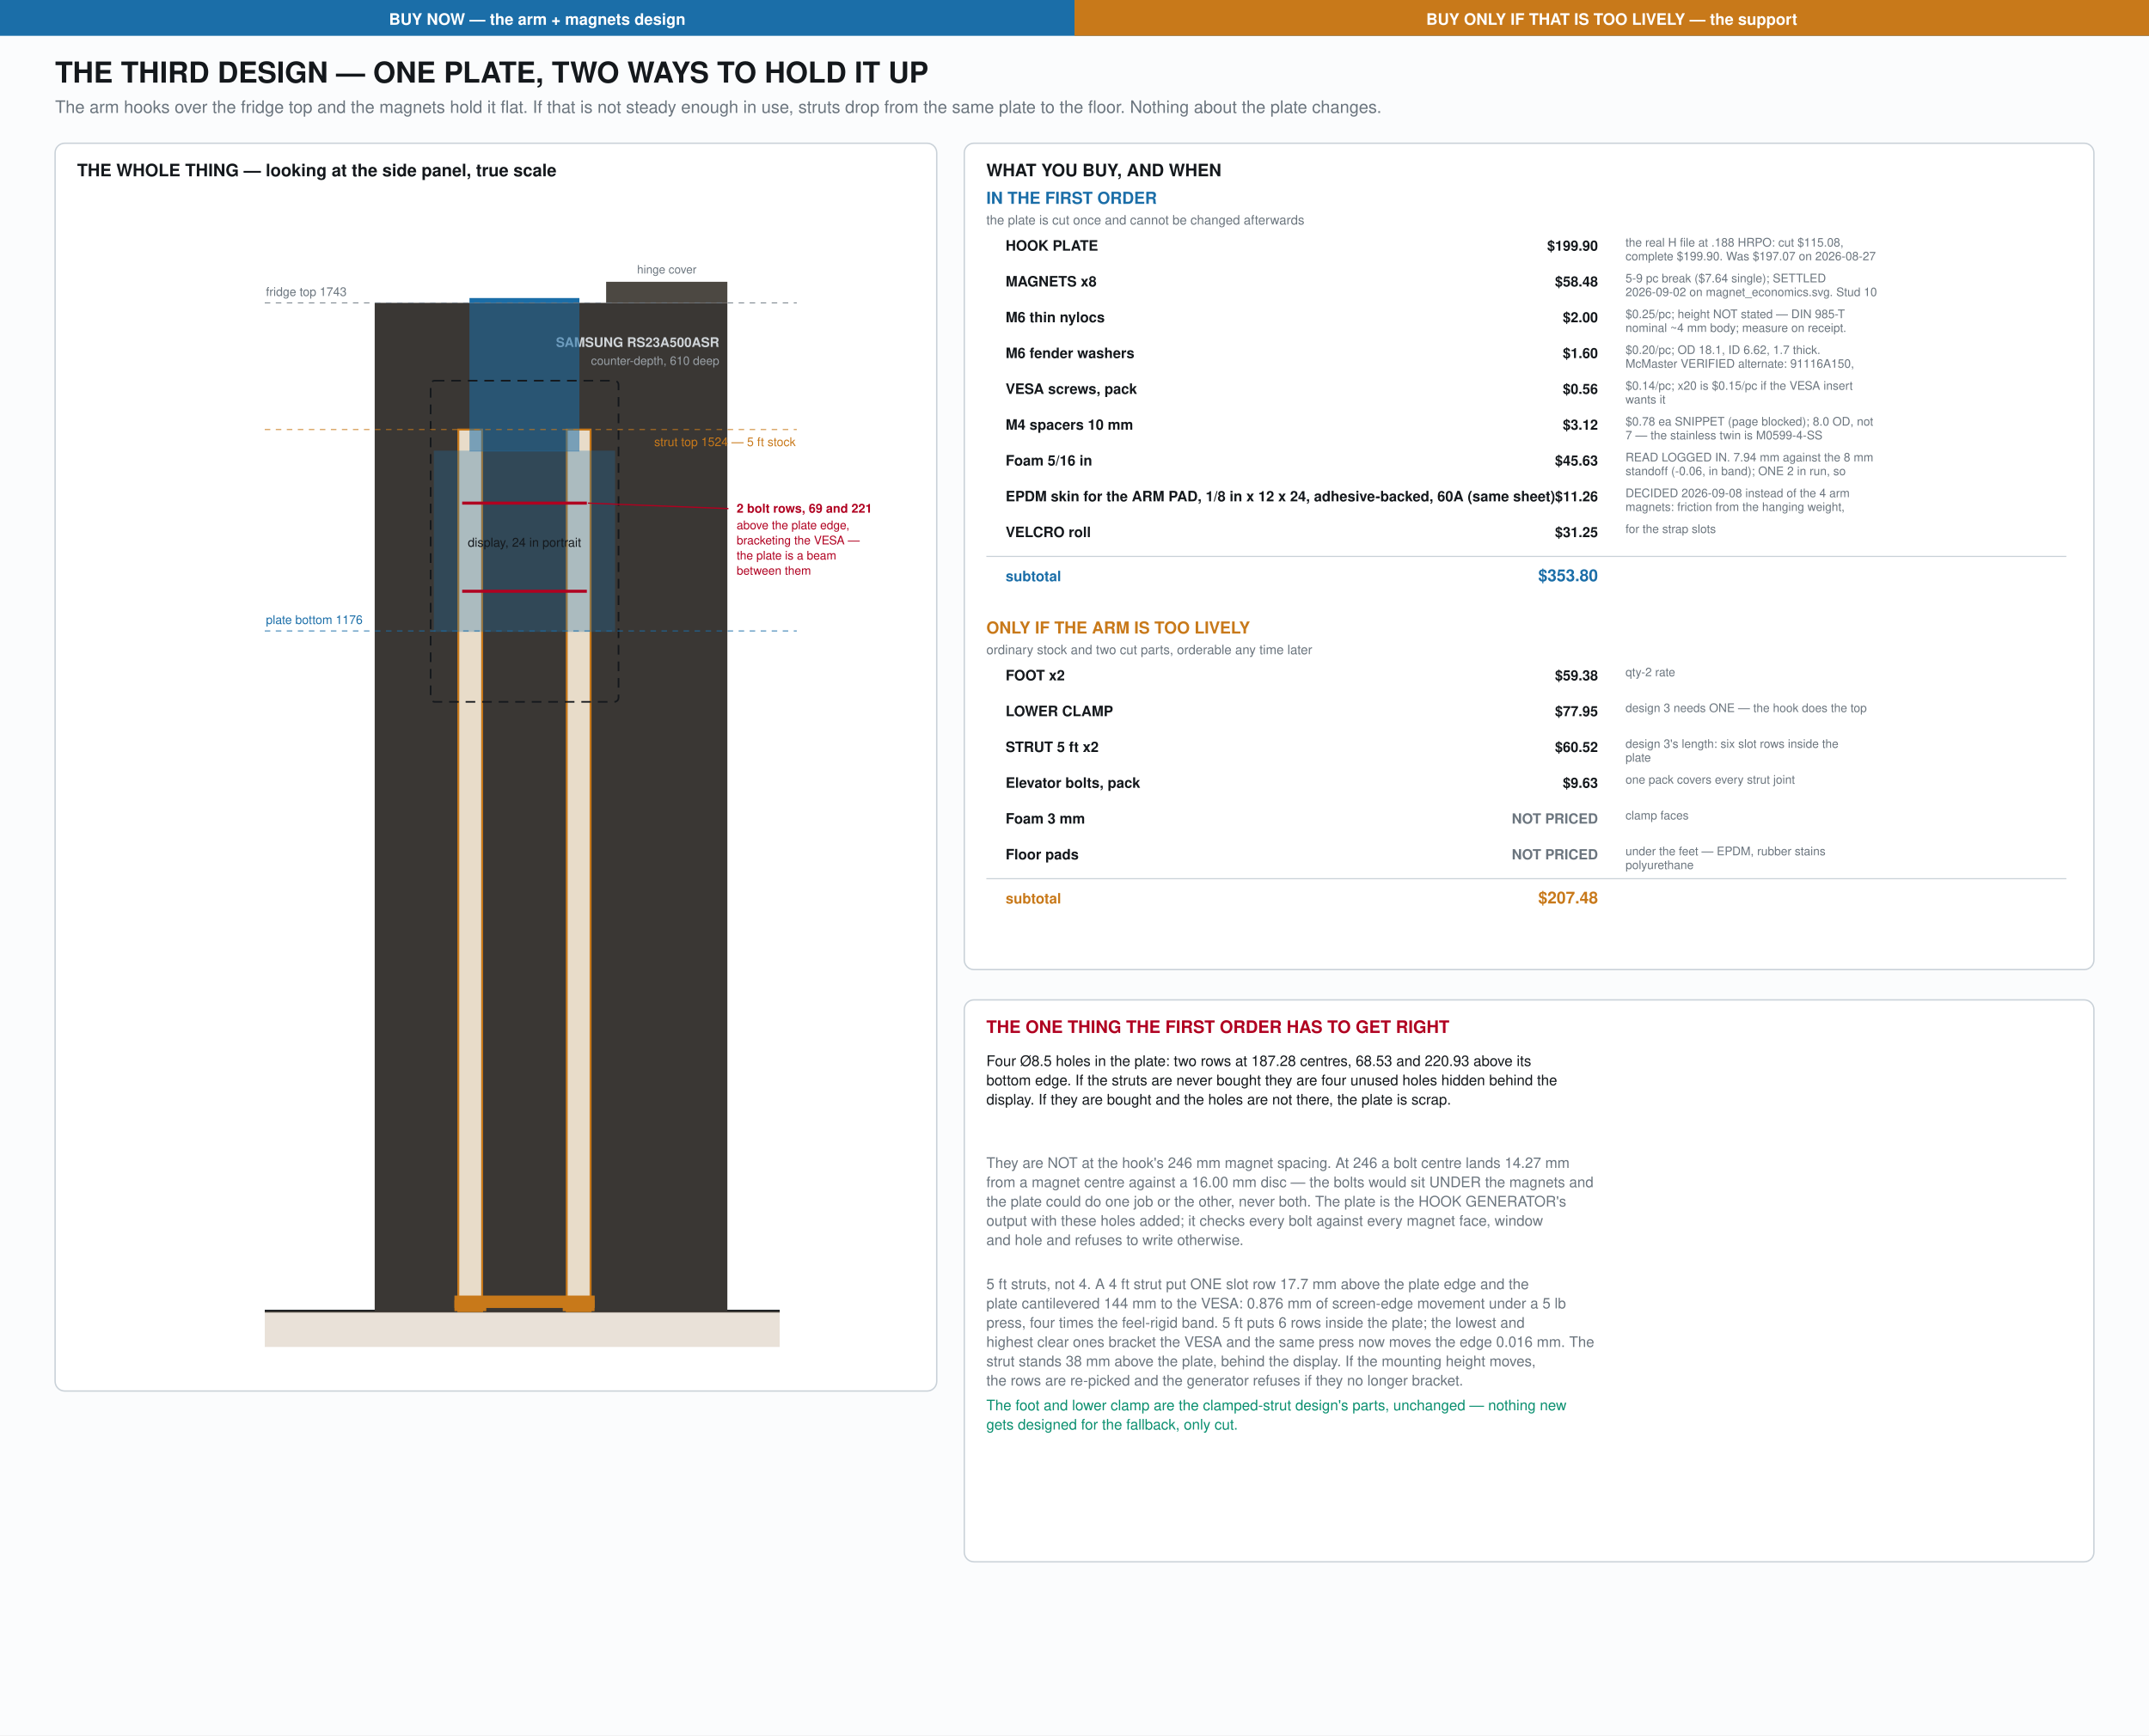
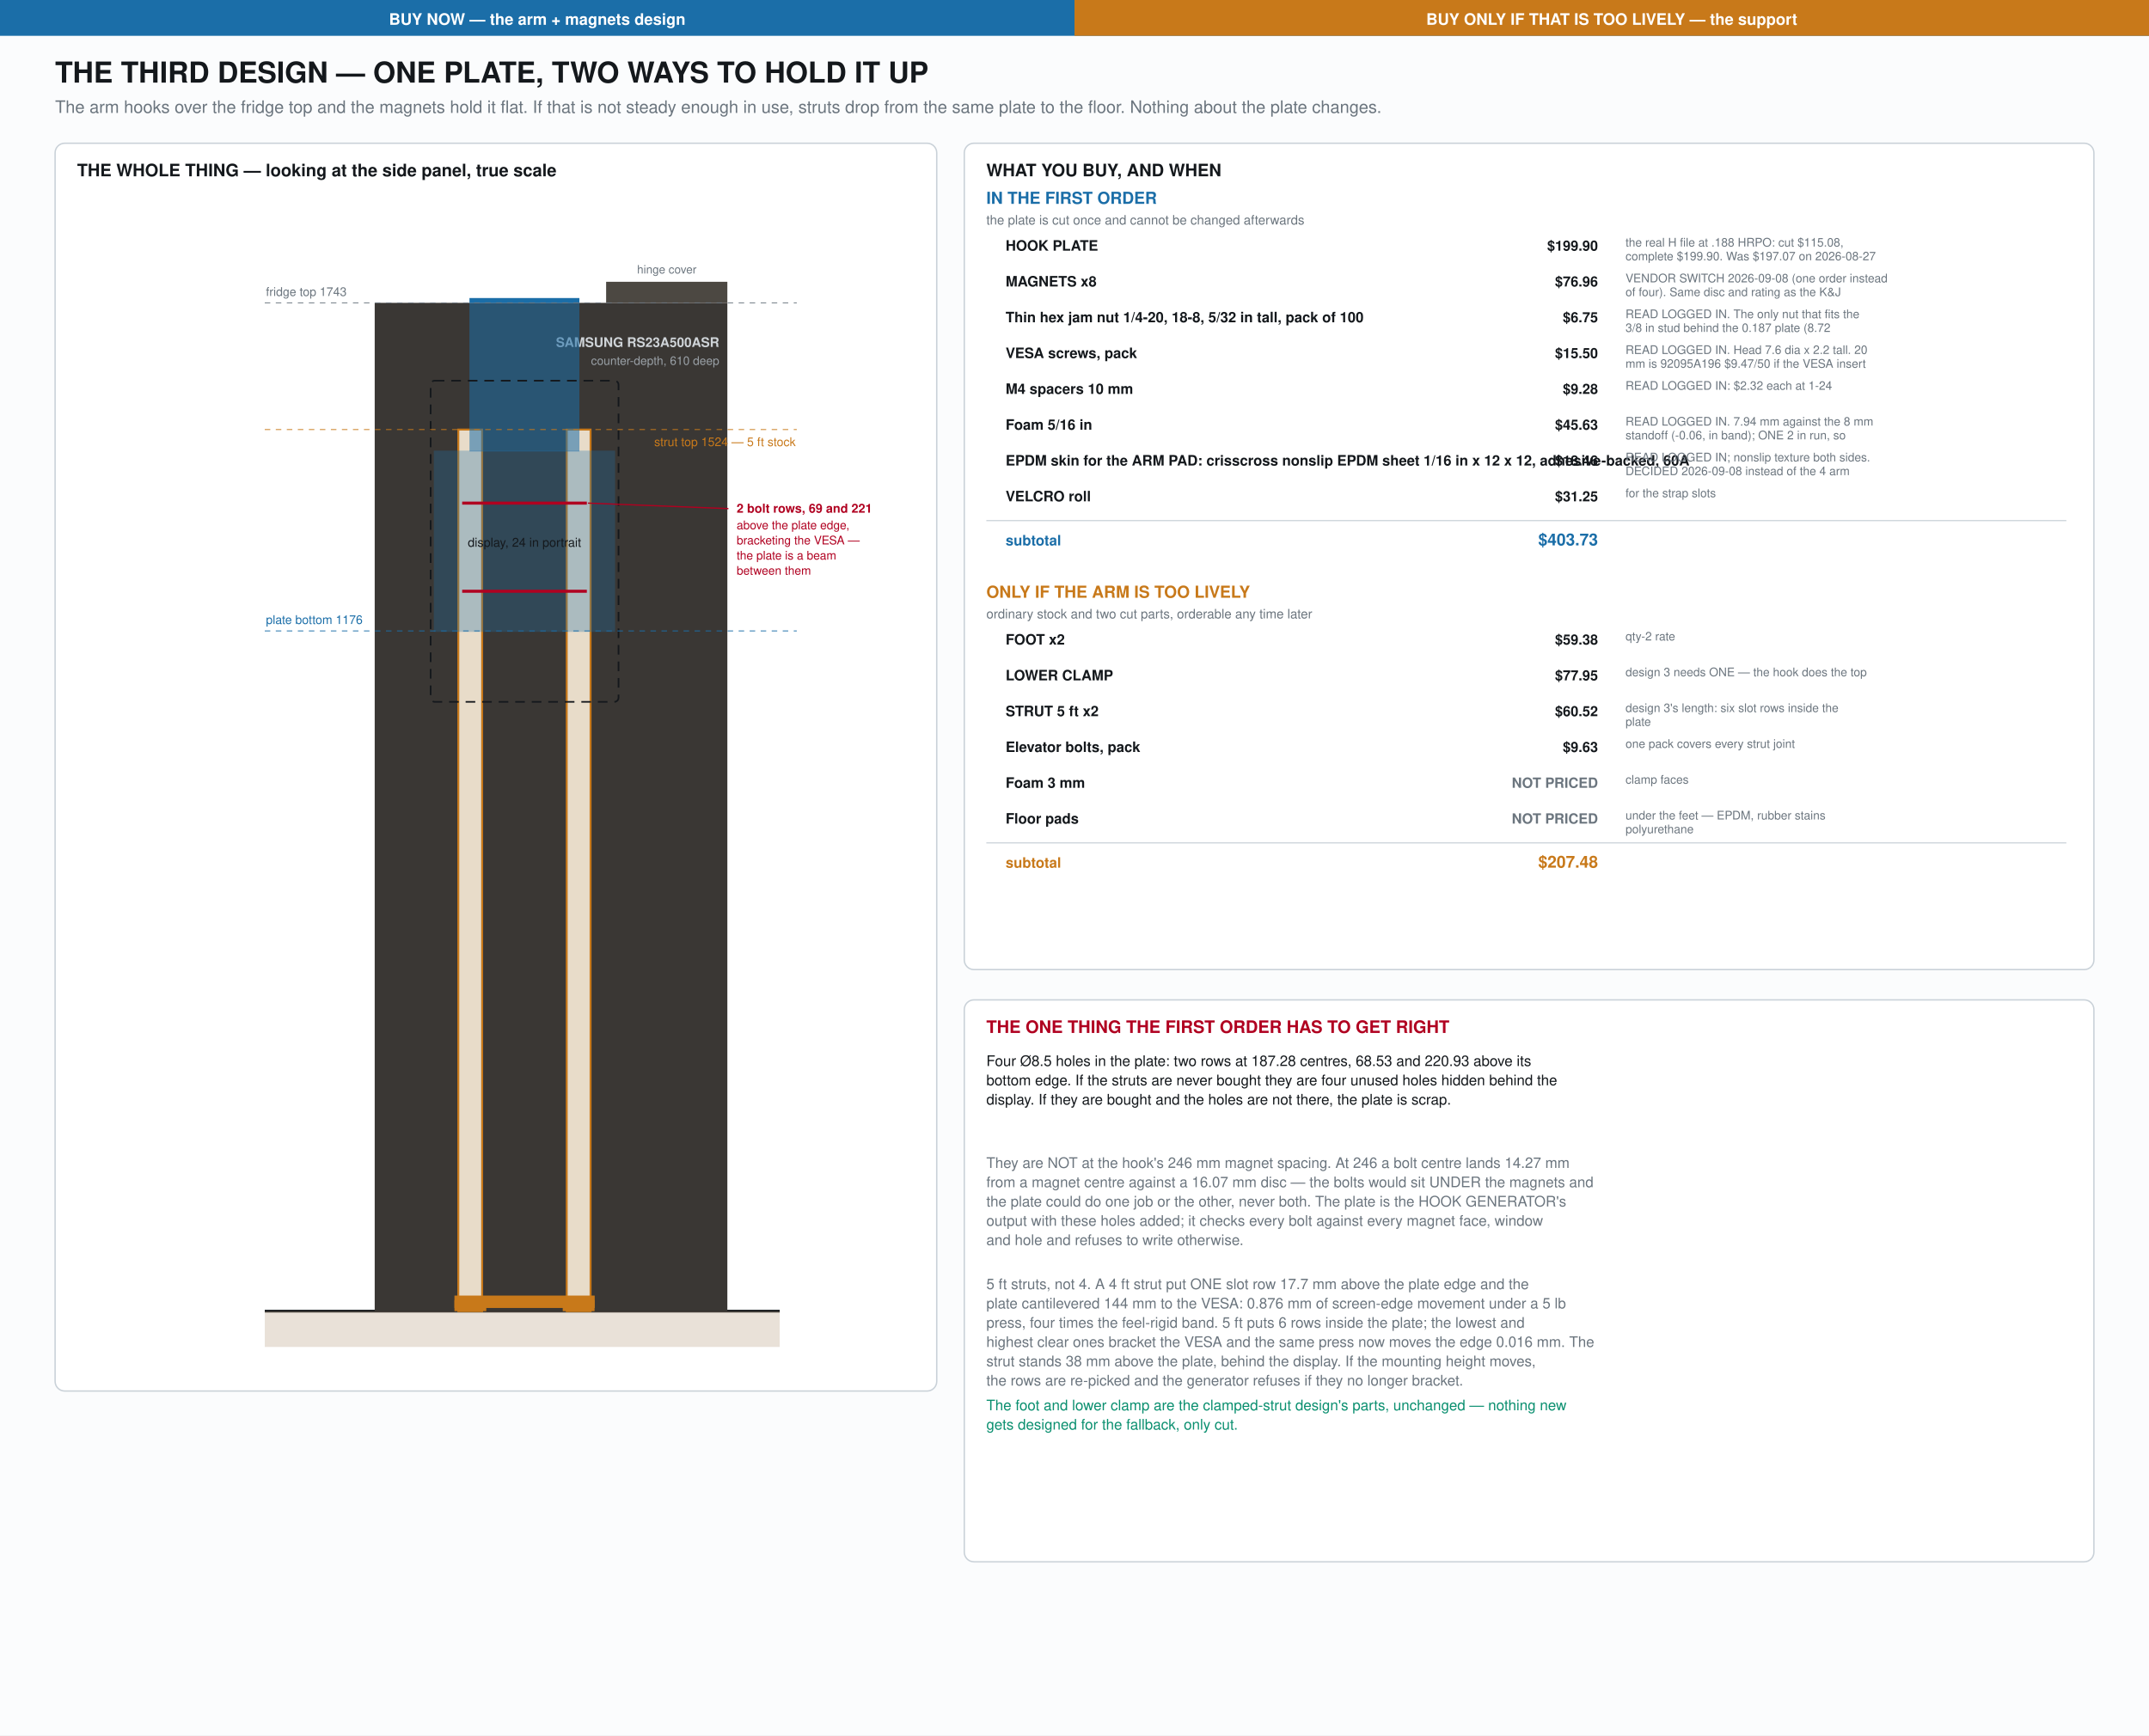
<svg xmlns="http://www.w3.org/2000/svg" width="1560" height="1260" viewBox="0 0 1560 1260">
  <rect width="1560" height="1260" fill="#fbfcfd" />
  <rect width="1560" height="26" fill="#1b6ea8" />
  <rect x="780" width="780" height="26" fill="#c8791a" />
  <text x="390.00" y="18.00" font-family="Helvetica,Arial,sans-serif" font-size="11.5" text-anchor="middle" fill="#fff" font-weight="bold">BUY NOW — the arm + magnets design</text>
  <text x="1170.00" y="18.00" font-family="Helvetica,Arial,sans-serif" font-size="11.5" text-anchor="middle" fill="#fff" font-weight="bold">BUY ONLY IF THAT IS TOO LIVELY — the support</text>
  <text x="40.00" y="60.00" font-family="Helvetica,Arial,sans-serif" font-size="21" text-anchor="start" fill="#14181c" font-weight="bold">THE THIRD DESIGN — ONE PLATE, TWO WAYS TO HOLD IT UP</text>
  <text x="40.00" y="82.00" font-family="Helvetica,Arial,sans-serif" font-size="12.5" text-anchor="start" fill="#6b757e" font-weight="normal">The arm hooks over the fridge top and the magnets hold it flat. If that is not steady enough in use, struts drop from the same plate to the floor. Nothing about the plate changes.</text>
  <rect x="40.0" y="104.0" width="640.0" height="906.0" rx="7" fill="#fff" stroke="#c9d1d8" stroke-width="1" />
  <text x="56.00" y="128.00" font-family="Helvetica,Arial,sans-serif" font-size="12.5" text-anchor="start" fill="#14181c" font-weight="bold">THE WHOLE THING — looking at the side panel, true scale</text>
  <line x1="192.2" y1="952.0" x2="566.0" y2="952.0" stroke="#14181c" stroke-width="2" />
  <rect x="192.2" y="952.0" width="373.8" height="26" fill="#b9a184" opacity="0.32" />
  <rect x="272.0" y="219.9" width="256.0" height="732.1" fill="#3a3734" />
  <rect x="440.0" y="204.6" width="88.0" height="15.3" fill="#4c4842" />
  <text x="522.15" y="251.91" font-family="Helvetica,Arial,sans-serif" font-size="9.6" text-anchor="end" fill="#cfd4d8" font-weight="bold">SAMSUNG RS23A500ASR</text>
  <text x="522.15" y="264.91" font-family="Helvetica,Arial,sans-serif" font-size="8.6" text-anchor="end" fill="#9aa1a7" font-weight="normal">counter-depth, 610 deep</text>
  <text x="484.03" y="198.58" font-family="Helvetica,Arial,sans-serif" font-size="8.4" text-anchor="middle" fill="#6b757e" font-weight="normal">hinge cover</text>
  <rect x="332.7" y="311.9" width="17.3" height="640.1" fill="#e8dcc9" stroke="#c8791a" stroke-width="1.4" />
  <rect x="329.9" y="944.0" width="23.1" height="8" fill="#c8791a" />
  <rect x="411.4" y="311.9" width="17.3" height="640.1" fill="#e8dcc9" stroke="#c8791a" stroke-width="1.4" />
  <rect x="408.5" y="944.0" width="23.1" height="8" fill="#c8791a" />
  <rect x="329.9" y="940.7" width="101.8" height="9" fill="#c8791a" />
  <rect x="340.8" y="216.4" width="79.8" height="3.5" fill="#1b6ea8" />
  <rect x="340.8" y="219.9" width="79.8" height="107.9" fill="#1b6ea8" opacity="0.55" />
  <rect x="315.6" y="327.9" width="130.2" height="130.2" fill="#1b6ea8" opacity="0.30" stroke="#1b6ea8" stroke-width="1.4" />
  <rect x="312.6" y="276.4" width="136.4" height="233.2" rx="3" fill="none" stroke="#14181c" stroke-width="1.2" stroke-dasharray="7 5" />
  <text x="380.74" y="396.98" font-family="Helvetica,Arial,sans-serif" font-size="9.0" text-anchor="middle" fill="#14181c" font-weight="normal">display, 24 in portrait</text>
  <line x1="192.2" y1="219.9" x2="578.4" y2="219.9" stroke="#6b757e" stroke-width="0.6" stroke-dasharray="4 4" />
  <text x="193.04" y="214.91" font-family="Helvetica,Arial,sans-serif" font-size="8.8" text-anchor="start" fill="#6b757e" font-weight="normal">fridge top 1743</text>
  <line x1="192.2" y1="458.1" x2="578.4" y2="458.1" stroke="#1b6ea8" stroke-width="0.6" stroke-dasharray="4 4" />
  <text x="193.04" y="453.05" font-family="Helvetica,Arial,sans-serif" font-size="8.8" text-anchor="start" fill="#1b6ea8" font-weight="normal">plate bottom 1176</text>
  <line x1="192.2" y1="311.9" x2="578.4" y2="311.9" stroke="#c8791a" stroke-width="0.6" stroke-dasharray="4 4" />
  <text x="577.59" y="323.92" font-family="Helvetica,Arial,sans-serif" font-size="8.8" text-anchor="end" fill="#c8791a" font-weight="normal">strut top 1524 — 5 ft stock</text>
  <line x1="335.5" y1="429.3" x2="426.0" y2="429.3" stroke="#b00020" stroke-width="2.2" />
  <line x1="335.5" y1="365.3" x2="426.0" y2="365.3" stroke="#b00020" stroke-width="2.2" />
  <path d="M426.8 365.3 L528.8 369.3" fill="none" stroke="#b00020" stroke-width="0.9" />
  <text x="534.75" y="372.26" font-family="Helvetica,Arial,sans-serif" font-size="9.0" text-anchor="start" fill="#b00020" font-weight="bold">2 bolt rows, 69 and 221</text>
  <text x="534.75" y="384.26" font-family="Helvetica,Arial,sans-serif" font-size="8.6" text-anchor="start" fill="#b00020" font-weight="normal">above the plate edge,</text>
  <text x="534.75" y="395.26" font-family="Helvetica,Arial,sans-serif" font-size="8.6" text-anchor="start" fill="#b00020" font-weight="normal">bracketing the VESA —</text>
  <text x="534.75" y="406.26" font-family="Helvetica,Arial,sans-serif" font-size="8.6" text-anchor="start" fill="#b00020" font-weight="normal">the plate is a beam</text>
  <text x="534.75" y="417.26" font-family="Helvetica,Arial,sans-serif" font-size="8.6" text-anchor="start" fill="#b00020" font-weight="normal">between them</text>
  <rect x="700.0" y="104.0" width="820.0" height="600.0" rx="7" fill="#fff" stroke="#c9d1d8" stroke-width="1" />
  <text x="716.00" y="128.00" font-family="Helvetica,Arial,sans-serif" font-size="12.5" text-anchor="start" fill="#14181c" font-weight="bold">WHAT YOU BUY, AND WHEN</text>
  <text x="716.00" y="148.00" font-family="Helvetica,Arial,sans-serif" font-size="12.0" text-anchor="start" fill="#1b6ea8" font-weight="bold">IN THE FIRST ORDER</text>
  <text x="716.00" y="163.00" font-family="Helvetica,Arial,sans-serif" font-size="9.4" text-anchor="start" fill="#6b757e" font-weight="normal">the plate is cut once and cannot be changed afterwards</text>
  <text x="730.00" y="182.00" font-family="Helvetica,Arial,sans-serif" font-size="10.4" text-anchor="start" fill="#14181c" font-weight="bold">HOOK PLATE</text>
  <text x="1160.00" y="182.00" font-family="Helvetica,Arial,sans-serif" font-size="10.2" text-anchor="end" fill="#14181c" font-weight="bold">$199.90</text>
  <text x="1180.00" y="179.00" font-family="Helvetica,Arial,sans-serif" font-size="8.6" text-anchor="start" fill="#6b757e" font-weight="normal">the real H file at .188 HRPO: cut $115.08,</text>
  <text x="1180.00" y="189.00" font-family="Helvetica,Arial,sans-serif" font-size="8.6" text-anchor="start" fill="#6b757e" font-weight="normal">complete $199.90. Was $197.07 on 2026-08-27</text>
  <text x="730.00" y="208.00" font-family="Helvetica,Arial,sans-serif" font-size="10.4" text-anchor="start" fill="#14181c" font-weight="bold">MAGNETS x8</text>
-   <text x="1160.00" y="208.00" font-family="Helvetica,Arial,sans-serif" font-size="10.2" text-anchor="end" fill="#14181c" font-weight="bold">$58.48</text>
-   <text x="1180.00" y="205.00" font-family="Helvetica,Arial,sans-serif" font-size="8.6" text-anchor="start" fill="#6b757e" font-weight="normal">5-9 pc break ($7.64 single); SETTLED</text>
-   <text x="1180.00" y="215.00" font-family="Helvetica,Arial,sans-serif" font-size="8.6" text-anchor="start" fill="#6b757e" font-weight="normal">2026-09-02 on magnet_economics.svg. Stud 10</text>
-   <text x="730.00" y="234.00" font-family="Helvetica,Arial,sans-serif" font-size="10.4" text-anchor="start" fill="#14181c" font-weight="bold">M6 thin nylocs</text>
-   <text x="1160.00" y="234.00" font-family="Helvetica,Arial,sans-serif" font-size="10.2" text-anchor="end" fill="#14181c" font-weight="bold">$2.00</text>
-   <text x="1180.00" y="231.00" font-family="Helvetica,Arial,sans-serif" font-size="8.6" text-anchor="start" fill="#6b757e" font-weight="normal">$0.25/pc; height NOT stated — DIN 985-T</text>
-   <text x="1180.00" y="241.00" font-family="Helvetica,Arial,sans-serif" font-size="8.6" text-anchor="start" fill="#6b757e" font-weight="normal">nominal ~4 mm body; measure on receipt.</text>
-   <text x="730.00" y="260.00" font-family="Helvetica,Arial,sans-serif" font-size="10.4" text-anchor="start" fill="#14181c" font-weight="bold">M6 fender washers</text>
-   <text x="1160.00" y="260.00" font-family="Helvetica,Arial,sans-serif" font-size="10.2" text-anchor="end" fill="#14181c" font-weight="bold">$1.60</text>
-   <text x="1180.00" y="257.00" font-family="Helvetica,Arial,sans-serif" font-size="8.6" text-anchor="start" fill="#6b757e" font-weight="normal">$0.20/pc; OD 18.1, ID 6.62, 1.7 thick.</text>
-   <text x="1180.00" y="267.00" font-family="Helvetica,Arial,sans-serif" font-size="8.6" text-anchor="start" fill="#6b757e" font-weight="normal">McMaster VERIFIED alternate: 91116A150,</text>
-   <text x="730.00" y="286.00" font-family="Helvetica,Arial,sans-serif" font-size="10.4" text-anchor="start" fill="#14181c" font-weight="bold">VESA screws, pack</text>
-   <text x="1160.00" y="286.00" font-family="Helvetica,Arial,sans-serif" font-size="10.2" text-anchor="end" fill="#14181c" font-weight="bold">$0.56</text>
-   <text x="1180.00" y="283.00" font-family="Helvetica,Arial,sans-serif" font-size="8.6" text-anchor="start" fill="#6b757e" font-weight="normal">$0.14/pc; x20 is $0.15/pc if the VESA insert</text>
-   <text x="1180.00" y="293.00" font-family="Helvetica,Arial,sans-serif" font-size="8.6" text-anchor="start" fill="#6b757e" font-weight="normal">wants it</text>
-   <text x="730.00" y="312.00" font-family="Helvetica,Arial,sans-serif" font-size="10.4" text-anchor="start" fill="#14181c" font-weight="bold">M4 spacers 10 mm</text>
-   <text x="1160.00" y="312.00" font-family="Helvetica,Arial,sans-serif" font-size="10.2" text-anchor="end" fill="#14181c" font-weight="bold">$3.12</text>
-   <text x="1180.00" y="309.00" font-family="Helvetica,Arial,sans-serif" font-size="8.6" text-anchor="start" fill="#6b757e" font-weight="normal">$0.78 ea SNIPPET (page blocked); 8.0 OD, not</text>
-   <text x="1180.00" y="319.00" font-family="Helvetica,Arial,sans-serif" font-size="8.6" text-anchor="start" fill="#6b757e" font-weight="normal">7 — the stainless twin is M0599-4-SS</text>
-   <text x="730.00" y="338.00" font-family="Helvetica,Arial,sans-serif" font-size="10.4" text-anchor="start" fill="#14181c" font-weight="bold">Foam 5/16 in</text>
-   <text x="1160.00" y="338.00" font-family="Helvetica,Arial,sans-serif" font-size="10.2" text-anchor="end" fill="#14181c" font-weight="bold">$45.63</text>
-   <text x="1180.00" y="335.00" font-family="Helvetica,Arial,sans-serif" font-size="8.6" text-anchor="start" fill="#6b757e" font-weight="normal">READ LOGGED IN. 7.94 mm against the 8 mm</text>
-   <text x="1180.00" y="345.00" font-family="Helvetica,Arial,sans-serif" font-size="8.6" text-anchor="start" fill="#6b757e" font-weight="normal">standoff (-0.06, in band); ONE 2 in run, so</text>
-   <text x="730.00" y="364.00" font-family="Helvetica,Arial,sans-serif" font-size="10.4" text-anchor="start" fill="#14181c" font-weight="bold">EPDM skin for the ARM PAD, 1/8 in x 12 x 24, adhesive-backed, 60A (same sheet)</text>
-   <text x="1160.00" y="364.00" font-family="Helvetica,Arial,sans-serif" font-size="10.2" text-anchor="end" fill="#14181c" font-weight="bold">$11.26</text>
-   <text x="1180.00" y="361.00" font-family="Helvetica,Arial,sans-serif" font-size="8.6" text-anchor="start" fill="#6b757e" font-weight="normal">DECIDED 2026-09-08 instead of the 4 arm</text>
-   <text x="1180.00" y="371.00" font-family="Helvetica,Arial,sans-serif" font-size="8.6" text-anchor="start" fill="#6b757e" font-weight="normal">magnets: friction from the hanging weight,</text>
-   <text x="730.00" y="390.00" font-family="Helvetica,Arial,sans-serif" font-size="10.4" text-anchor="start" fill="#14181c" font-weight="bold">VELCRO roll</text>
-   <text x="1160.00" y="390.00" font-family="Helvetica,Arial,sans-serif" font-size="10.2" text-anchor="end" fill="#14181c" font-weight="bold">$31.25</text>
-   <text x="1180.00" y="387.00" font-family="Helvetica,Arial,sans-serif" font-size="8.6" text-anchor="start" fill="#6b757e" font-weight="normal">for the strap slots</text>
-   <line x1="716" y1="404.0" x2="1500" y2="404.0" stroke="#c9d1d8" stroke-width="0.8" />
-   <text x="730.00" y="422.00" font-family="Helvetica,Arial,sans-serif" font-size="10.4" text-anchor="start" fill="#1b6ea8" font-weight="bold">subtotal</text>
-   <text x="1160.00" y="422.00" font-family="Helvetica,Arial,sans-serif" font-size="12.0" text-anchor="end" fill="#1b6ea8" font-weight="bold">$353.80</text>
-   <text x="716.00" y="460.00" font-family="Helvetica,Arial,sans-serif" font-size="12.0" text-anchor="start" fill="#c8791a" font-weight="bold">ONLY IF THE ARM IS TOO LIVELY</text>
-   <text x="716.00" y="475.00" font-family="Helvetica,Arial,sans-serif" font-size="9.4" text-anchor="start" fill="#6b757e" font-weight="normal">ordinary stock and two cut parts, orderable any time later</text>
-   <text x="730.00" y="494.00" font-family="Helvetica,Arial,sans-serif" font-size="10.4" text-anchor="start" fill="#14181c" font-weight="bold">FOOT x2</text>
-   <text x="1160.00" y="494.00" font-family="Helvetica,Arial,sans-serif" font-size="10.2" text-anchor="end" fill="#14181c" font-weight="bold">$59.38</text>
-   <text x="1180.00" y="491.00" font-family="Helvetica,Arial,sans-serif" font-size="8.6" text-anchor="start" fill="#6b757e" font-weight="normal">qty-2 rate</text>
-   <text x="730.00" y="520.00" font-family="Helvetica,Arial,sans-serif" font-size="10.4" text-anchor="start" fill="#14181c" font-weight="bold">LOWER CLAMP</text>
-   <text x="1160.00" y="520.00" font-family="Helvetica,Arial,sans-serif" font-size="10.2" text-anchor="end" fill="#14181c" font-weight="bold">$77.95</text>
-   <text x="1180.00" y="517.00" font-family="Helvetica,Arial,sans-serif" font-size="8.6" text-anchor="start" fill="#6b757e" font-weight="normal">design 3 needs ONE — the hook does the top</text>
-   <text x="730.00" y="546.00" font-family="Helvetica,Arial,sans-serif" font-size="10.4" text-anchor="start" fill="#14181c" font-weight="bold">STRUT 5 ft x2</text>
-   <text x="1160.00" y="546.00" font-family="Helvetica,Arial,sans-serif" font-size="10.2" text-anchor="end" fill="#14181c" font-weight="bold">$60.52</text>
-   <text x="1180.00" y="543.00" font-family="Helvetica,Arial,sans-serif" font-size="8.6" text-anchor="start" fill="#6b757e" font-weight="normal">design 3's length: six slot rows inside the</text>
-   <text x="1180.00" y="553.00" font-family="Helvetica,Arial,sans-serif" font-size="8.6" text-anchor="start" fill="#6b757e" font-weight="normal">plate</text>
-   <text x="730.00" y="572.00" font-family="Helvetica,Arial,sans-serif" font-size="10.4" text-anchor="start" fill="#14181c" font-weight="bold">Elevator bolts, pack</text>
-   <text x="1160.00" y="572.00" font-family="Helvetica,Arial,sans-serif" font-size="10.2" text-anchor="end" fill="#14181c" font-weight="bold">$9.63</text>
-   <text x="1180.00" y="569.00" font-family="Helvetica,Arial,sans-serif" font-size="8.6" text-anchor="start" fill="#6b757e" font-weight="normal">one pack covers every strut joint</text>
-   <text x="730.00" y="598.00" font-family="Helvetica,Arial,sans-serif" font-size="10.4" text-anchor="start" fill="#14181c" font-weight="bold">Foam 3 mm</text>
+   <text x="1160.00" y="208.00" font-family="Helvetica,Arial,sans-serif" font-size="10.2" text-anchor="end" fill="#14181c" font-weight="bold">$76.96</text>
+   <text x="1180.00" y="205.00" font-family="Helvetica,Arial,sans-serif" font-size="8.6" text-anchor="start" fill="#6b757e" font-weight="normal">VENDOR SWITCH 2026-09-08 (one order instead</text>
+   <text x="1180.00" y="215.00" font-family="Helvetica,Arial,sans-serif" font-size="8.6" text-anchor="start" fill="#6b757e" font-weight="normal">of four). Same disc and rating as the K&amp;J</text>
+   <text x="730.00" y="234.00" font-family="Helvetica,Arial,sans-serif" font-size="10.4" text-anchor="start" fill="#14181c" font-weight="bold">Thin hex jam nut 1/4-20, 18-8, 5/32 in tall, pack of 100</text>
+   <text x="1160.00" y="234.00" font-family="Helvetica,Arial,sans-serif" font-size="10.2" text-anchor="end" fill="#14181c" font-weight="bold">$6.75</text>
+   <text x="1180.00" y="231.00" font-family="Helvetica,Arial,sans-serif" font-size="8.6" text-anchor="start" fill="#6b757e" font-weight="normal">READ LOGGED IN. The only nut that fits the</text>
+   <text x="1180.00" y="241.00" font-family="Helvetica,Arial,sans-serif" font-size="8.6" text-anchor="start" fill="#6b757e" font-weight="normal">3/8 in stud behind the 0.187 plate (8.72</text>
+   <text x="730.00" y="260.00" font-family="Helvetica,Arial,sans-serif" font-size="10.4" text-anchor="start" fill="#14181c" font-weight="bold">VESA screws, pack</text>
+   <text x="1160.00" y="260.00" font-family="Helvetica,Arial,sans-serif" font-size="10.2" text-anchor="end" fill="#14181c" font-weight="bold">$15.50</text>
+   <text x="1180.00" y="257.00" font-family="Helvetica,Arial,sans-serif" font-size="8.6" text-anchor="start" fill="#6b757e" font-weight="normal">READ LOGGED IN. Head 7.6 dia x 2.2 tall. 20</text>
+   <text x="1180.00" y="267.00" font-family="Helvetica,Arial,sans-serif" font-size="8.6" text-anchor="start" fill="#6b757e" font-weight="normal">mm is 92095A196 $9.47/50 if the VESA insert</text>
+   <text x="730.00" y="286.00" font-family="Helvetica,Arial,sans-serif" font-size="10.4" text-anchor="start" fill="#14181c" font-weight="bold">M4 spacers 10 mm</text>
+   <text x="1160.00" y="286.00" font-family="Helvetica,Arial,sans-serif" font-size="10.2" text-anchor="end" fill="#14181c" font-weight="bold">$9.28</text>
+   <text x="1180.00" y="283.00" font-family="Helvetica,Arial,sans-serif" font-size="8.6" text-anchor="start" fill="#6b757e" font-weight="normal">READ LOGGED IN: $2.32 each at 1-24</text>
+   <text x="730.00" y="312.00" font-family="Helvetica,Arial,sans-serif" font-size="10.4" text-anchor="start" fill="#14181c" font-weight="bold">Foam 5/16 in</text>
+   <text x="1160.00" y="312.00" font-family="Helvetica,Arial,sans-serif" font-size="10.2" text-anchor="end" fill="#14181c" font-weight="bold">$45.63</text>
+   <text x="1180.00" y="309.00" font-family="Helvetica,Arial,sans-serif" font-size="8.6" text-anchor="start" fill="#6b757e" font-weight="normal">READ LOGGED IN. 7.94 mm against the 8 mm</text>
+   <text x="1180.00" y="319.00" font-family="Helvetica,Arial,sans-serif" font-size="8.6" text-anchor="start" fill="#6b757e" font-weight="normal">standoff (-0.06, in band); ONE 2 in run, so</text>
+   <text x="730.00" y="338.00" font-family="Helvetica,Arial,sans-serif" font-size="10.4" text-anchor="start" fill="#14181c" font-weight="bold">EPDM skin for the ARM PAD: crisscross nonslip EPDM sheet 1/16 in x 12 x 12, adhesive-backed, 60A</text>
+   <text x="1160.00" y="338.00" font-family="Helvetica,Arial,sans-serif" font-size="10.2" text-anchor="end" fill="#14181c" font-weight="bold">$18.46</text>
+   <text x="1180.00" y="335.00" font-family="Helvetica,Arial,sans-serif" font-size="8.6" text-anchor="start" fill="#6b757e" font-weight="normal">READ LOGGED IN; nonslip texture both sides.</text>
+   <text x="1180.00" y="345.00" font-family="Helvetica,Arial,sans-serif" font-size="8.6" text-anchor="start" fill="#6b757e" font-weight="normal">DECIDED 2026-09-08 instead of the 4 arm</text>
+   <text x="730.00" y="364.00" font-family="Helvetica,Arial,sans-serif" font-size="10.4" text-anchor="start" fill="#14181c" font-weight="bold">VELCRO roll</text>
+   <text x="1160.00" y="364.00" font-family="Helvetica,Arial,sans-serif" font-size="10.2" text-anchor="end" fill="#14181c" font-weight="bold">$31.25</text>
+   <text x="1180.00" y="361.00" font-family="Helvetica,Arial,sans-serif" font-size="8.6" text-anchor="start" fill="#6b757e" font-weight="normal">for the strap slots</text>
+   <line x1="716" y1="378.0" x2="1500" y2="378.0" stroke="#c9d1d8" stroke-width="0.8" />
+   <text x="730.00" y="396.00" font-family="Helvetica,Arial,sans-serif" font-size="10.4" text-anchor="start" fill="#1b6ea8" font-weight="bold">subtotal</text>
+   <text x="1160.00" y="396.00" font-family="Helvetica,Arial,sans-serif" font-size="12.0" text-anchor="end" fill="#1b6ea8" font-weight="bold">$403.73</text>
+   <text x="716.00" y="434.00" font-family="Helvetica,Arial,sans-serif" font-size="12.0" text-anchor="start" fill="#c8791a" font-weight="bold">ONLY IF THE ARM IS TOO LIVELY</text>
+   <text x="716.00" y="449.00" font-family="Helvetica,Arial,sans-serif" font-size="9.4" text-anchor="start" fill="#6b757e" font-weight="normal">ordinary stock and two cut parts, orderable any time later</text>
+   <text x="730.00" y="468.00" font-family="Helvetica,Arial,sans-serif" font-size="10.4" text-anchor="start" fill="#14181c" font-weight="bold">FOOT x2</text>
+   <text x="1160.00" y="468.00" font-family="Helvetica,Arial,sans-serif" font-size="10.2" text-anchor="end" fill="#14181c" font-weight="bold">$59.38</text>
+   <text x="1180.00" y="465.00" font-family="Helvetica,Arial,sans-serif" font-size="8.6" text-anchor="start" fill="#6b757e" font-weight="normal">qty-2 rate</text>
+   <text x="730.00" y="494.00" font-family="Helvetica,Arial,sans-serif" font-size="10.4" text-anchor="start" fill="#14181c" font-weight="bold">LOWER CLAMP</text>
+   <text x="1160.00" y="494.00" font-family="Helvetica,Arial,sans-serif" font-size="10.2" text-anchor="end" fill="#14181c" font-weight="bold">$77.95</text>
+   <text x="1180.00" y="491.00" font-family="Helvetica,Arial,sans-serif" font-size="8.6" text-anchor="start" fill="#6b757e" font-weight="normal">design 3 needs ONE — the hook does the top</text>
+   <text x="730.00" y="520.00" font-family="Helvetica,Arial,sans-serif" font-size="10.4" text-anchor="start" fill="#14181c" font-weight="bold">STRUT 5 ft x2</text>
+   <text x="1160.00" y="520.00" font-family="Helvetica,Arial,sans-serif" font-size="10.2" text-anchor="end" fill="#14181c" font-weight="bold">$60.52</text>
+   <text x="1180.00" y="517.00" font-family="Helvetica,Arial,sans-serif" font-size="8.6" text-anchor="start" fill="#6b757e" font-weight="normal">design 3's length: six slot rows inside the</text>
+   <text x="1180.00" y="527.00" font-family="Helvetica,Arial,sans-serif" font-size="8.6" text-anchor="start" fill="#6b757e" font-weight="normal">plate</text>
+   <text x="730.00" y="546.00" font-family="Helvetica,Arial,sans-serif" font-size="10.4" text-anchor="start" fill="#14181c" font-weight="bold">Elevator bolts, pack</text>
+   <text x="1160.00" y="546.00" font-family="Helvetica,Arial,sans-serif" font-size="10.2" text-anchor="end" fill="#14181c" font-weight="bold">$9.63</text>
+   <text x="1180.00" y="543.00" font-family="Helvetica,Arial,sans-serif" font-size="8.6" text-anchor="start" fill="#6b757e" font-weight="normal">one pack covers every strut joint</text>
+   <text x="730.00" y="572.00" font-family="Helvetica,Arial,sans-serif" font-size="10.4" text-anchor="start" fill="#14181c" font-weight="bold">Foam 3 mm</text>
+   <text x="1160.00" y="572.00" font-family="Helvetica,Arial,sans-serif" font-size="10.2" text-anchor="end" fill="#6b757e" font-weight="bold">NOT PRICED</text>
+   <text x="1180.00" y="569.00" font-family="Helvetica,Arial,sans-serif" font-size="8.6" text-anchor="start" fill="#6b757e" font-weight="normal">clamp faces</text>
+   <text x="730.00" y="598.00" font-family="Helvetica,Arial,sans-serif" font-size="10.4" text-anchor="start" fill="#14181c" font-weight="bold">Floor pads</text>
  <text x="1160.00" y="598.00" font-family="Helvetica,Arial,sans-serif" font-size="10.2" text-anchor="end" fill="#6b757e" font-weight="bold">NOT PRICED</text>
-   <text x="1180.00" y="595.00" font-family="Helvetica,Arial,sans-serif" font-size="8.6" text-anchor="start" fill="#6b757e" font-weight="normal">clamp faces</text>
-   <text x="730.00" y="624.00" font-family="Helvetica,Arial,sans-serif" font-size="10.4" text-anchor="start" fill="#14181c" font-weight="bold">Floor pads</text>
-   <text x="1160.00" y="624.00" font-family="Helvetica,Arial,sans-serif" font-size="10.2" text-anchor="end" fill="#6b757e" font-weight="bold">NOT PRICED</text>
-   <text x="1180.00" y="621.00" font-family="Helvetica,Arial,sans-serif" font-size="8.6" text-anchor="start" fill="#6b757e" font-weight="normal">under the feet — EPDM, rubber stains</text>
-   <text x="1180.00" y="631.00" font-family="Helvetica,Arial,sans-serif" font-size="8.6" text-anchor="start" fill="#6b757e" font-weight="normal">polyurethane</text>
-   <line x1="716" y1="638.0" x2="1500" y2="638.0" stroke="#c9d1d8" stroke-width="0.8" />
-   <text x="730.00" y="656.00" font-family="Helvetica,Arial,sans-serif" font-size="10.4" text-anchor="start" fill="#c8791a" font-weight="bold">subtotal</text>
-   <text x="1160.00" y="656.00" font-family="Helvetica,Arial,sans-serif" font-size="12.0" text-anchor="end" fill="#c8791a" font-weight="bold">$207.48</text>
+   <text x="1180.00" y="595.00" font-family="Helvetica,Arial,sans-serif" font-size="8.6" text-anchor="start" fill="#6b757e" font-weight="normal">under the feet — EPDM, rubber stains</text>
+   <text x="1180.00" y="605.00" font-family="Helvetica,Arial,sans-serif" font-size="8.6" text-anchor="start" fill="#6b757e" font-weight="normal">polyurethane</text>
+   <line x1="716" y1="612.0" x2="1500" y2="612.0" stroke="#c9d1d8" stroke-width="0.8" />
+   <text x="730.00" y="630.00" font-family="Helvetica,Arial,sans-serif" font-size="10.4" text-anchor="start" fill="#c8791a" font-weight="bold">subtotal</text>
+   <text x="1160.00" y="630.00" font-family="Helvetica,Arial,sans-serif" font-size="12.0" text-anchor="end" fill="#c8791a" font-weight="bold">$207.48</text>
  <rect x="700.0" y="726.0" width="820.0" height="408.0" rx="7" fill="#fff" stroke="#c9d1d8" stroke-width="1" />
  <text x="716.00" y="750.00" font-family="Helvetica,Arial,sans-serif" font-size="12.5" text-anchor="start" fill="#b00020" font-weight="bold">THE ONE THING THE FIRST ORDER HAS TO GET RIGHT</text>
  <text x="716.00" y="774.00" font-family="Helvetica,Arial,sans-serif" font-size="10.6" text-anchor="start" fill="#14181c" font-weight="normal">Four Ø8.5 holes in the plate: two rows at 187.28 centres, 68.53 and 220.93 above its</text>
  <text x="716.00" y="788.00" font-family="Helvetica,Arial,sans-serif" font-size="10.6" text-anchor="start" fill="#14181c" font-weight="normal">bottom edge. If the struts are never bought they are four unused holes hidden behind the</text>
  <text x="716.00" y="802.00" font-family="Helvetica,Arial,sans-serif" font-size="10.6" text-anchor="start" fill="#14181c" font-weight="normal">display. If they are bought and the holes are not there, the plate is scrap.</text>
  <text x="716.00" y="848.00" font-family="Helvetica,Arial,sans-serif" font-size="10.6" text-anchor="start" fill="#6b757e" font-weight="normal">They are NOT at the hook's 246 mm magnet spacing. At 246 a bolt centre lands 14.27 mm</text>
-   <text x="716.00" y="862.00" font-family="Helvetica,Arial,sans-serif" font-size="10.6" text-anchor="start" fill="#6b757e" font-weight="normal">from a magnet centre against a 16.00 mm disc — the bolts would sit UNDER the magnets and</text>
+   <text x="716.00" y="862.00" font-family="Helvetica,Arial,sans-serif" font-size="10.6" text-anchor="start" fill="#6b757e" font-weight="normal">from a magnet centre against a 16.07 mm disc — the bolts would sit UNDER the magnets and</text>
  <text x="716.00" y="876.00" font-family="Helvetica,Arial,sans-serif" font-size="10.6" text-anchor="start" fill="#6b757e" font-weight="normal">the plate could do one job or the other, never both. The plate is the HOOK GENERATOR's</text>
  <text x="716.00" y="890.00" font-family="Helvetica,Arial,sans-serif" font-size="10.6" text-anchor="start" fill="#6b757e" font-weight="normal">output with these holes added; it checks every bolt against every magnet face, window</text>
  <text x="716.00" y="904.00" font-family="Helvetica,Arial,sans-serif" font-size="10.6" text-anchor="start" fill="#6b757e" font-weight="normal">and hole and refuses to write otherwise.</text>
  <text x="716.00" y="936.00" font-family="Helvetica,Arial,sans-serif" font-size="10.6" text-anchor="start" fill="#6b757e" font-weight="normal">5 ft struts, not 4. A 4 ft strut put ONE slot row 17.7 mm above the plate edge and the</text>
  <text x="716.00" y="950.00" font-family="Helvetica,Arial,sans-serif" font-size="10.6" text-anchor="start" fill="#6b757e" font-weight="normal">plate cantilevered 144 mm to the VESA: 0.876 mm of screen-edge movement under a 5 lb</text>
  <text x="716.00" y="964.00" font-family="Helvetica,Arial,sans-serif" font-size="10.6" text-anchor="start" fill="#6b757e" font-weight="normal">press, four times the feel-rigid band. 5 ft puts 6 rows inside the plate; the lowest and</text>
  <text x="716.00" y="978.00" font-family="Helvetica,Arial,sans-serif" font-size="10.6" text-anchor="start" fill="#6b757e" font-weight="normal">highest clear ones bracket the VESA and the same press now moves the edge 0.016 mm. The</text>
  <text x="716.00" y="992.00" font-family="Helvetica,Arial,sans-serif" font-size="10.6" text-anchor="start" fill="#6b757e" font-weight="normal">strut stands 38 mm above the plate, behind the display. If the mounting height moves,</text>
  <text x="716.00" y="1006.00" font-family="Helvetica,Arial,sans-serif" font-size="10.6" text-anchor="start" fill="#6b757e" font-weight="normal">the rows are re-picked and the generator refuses if they no longer bracket.</text>
  <text x="716.00" y="1024.00" font-family="Helvetica,Arial,sans-serif" font-size="10.6" text-anchor="start" fill="#0a8f6f" font-weight="normal">The foot and lower clamp are the clamped-strut design's parts, unchanged — nothing new</text>
  <text x="716.00" y="1038.00" font-family="Helvetica,Arial,sans-serif" font-size="10.6" text-anchor="start" fill="#0a8f6f" font-weight="normal">gets designed for the fallback, only cut.</text>
</svg>
